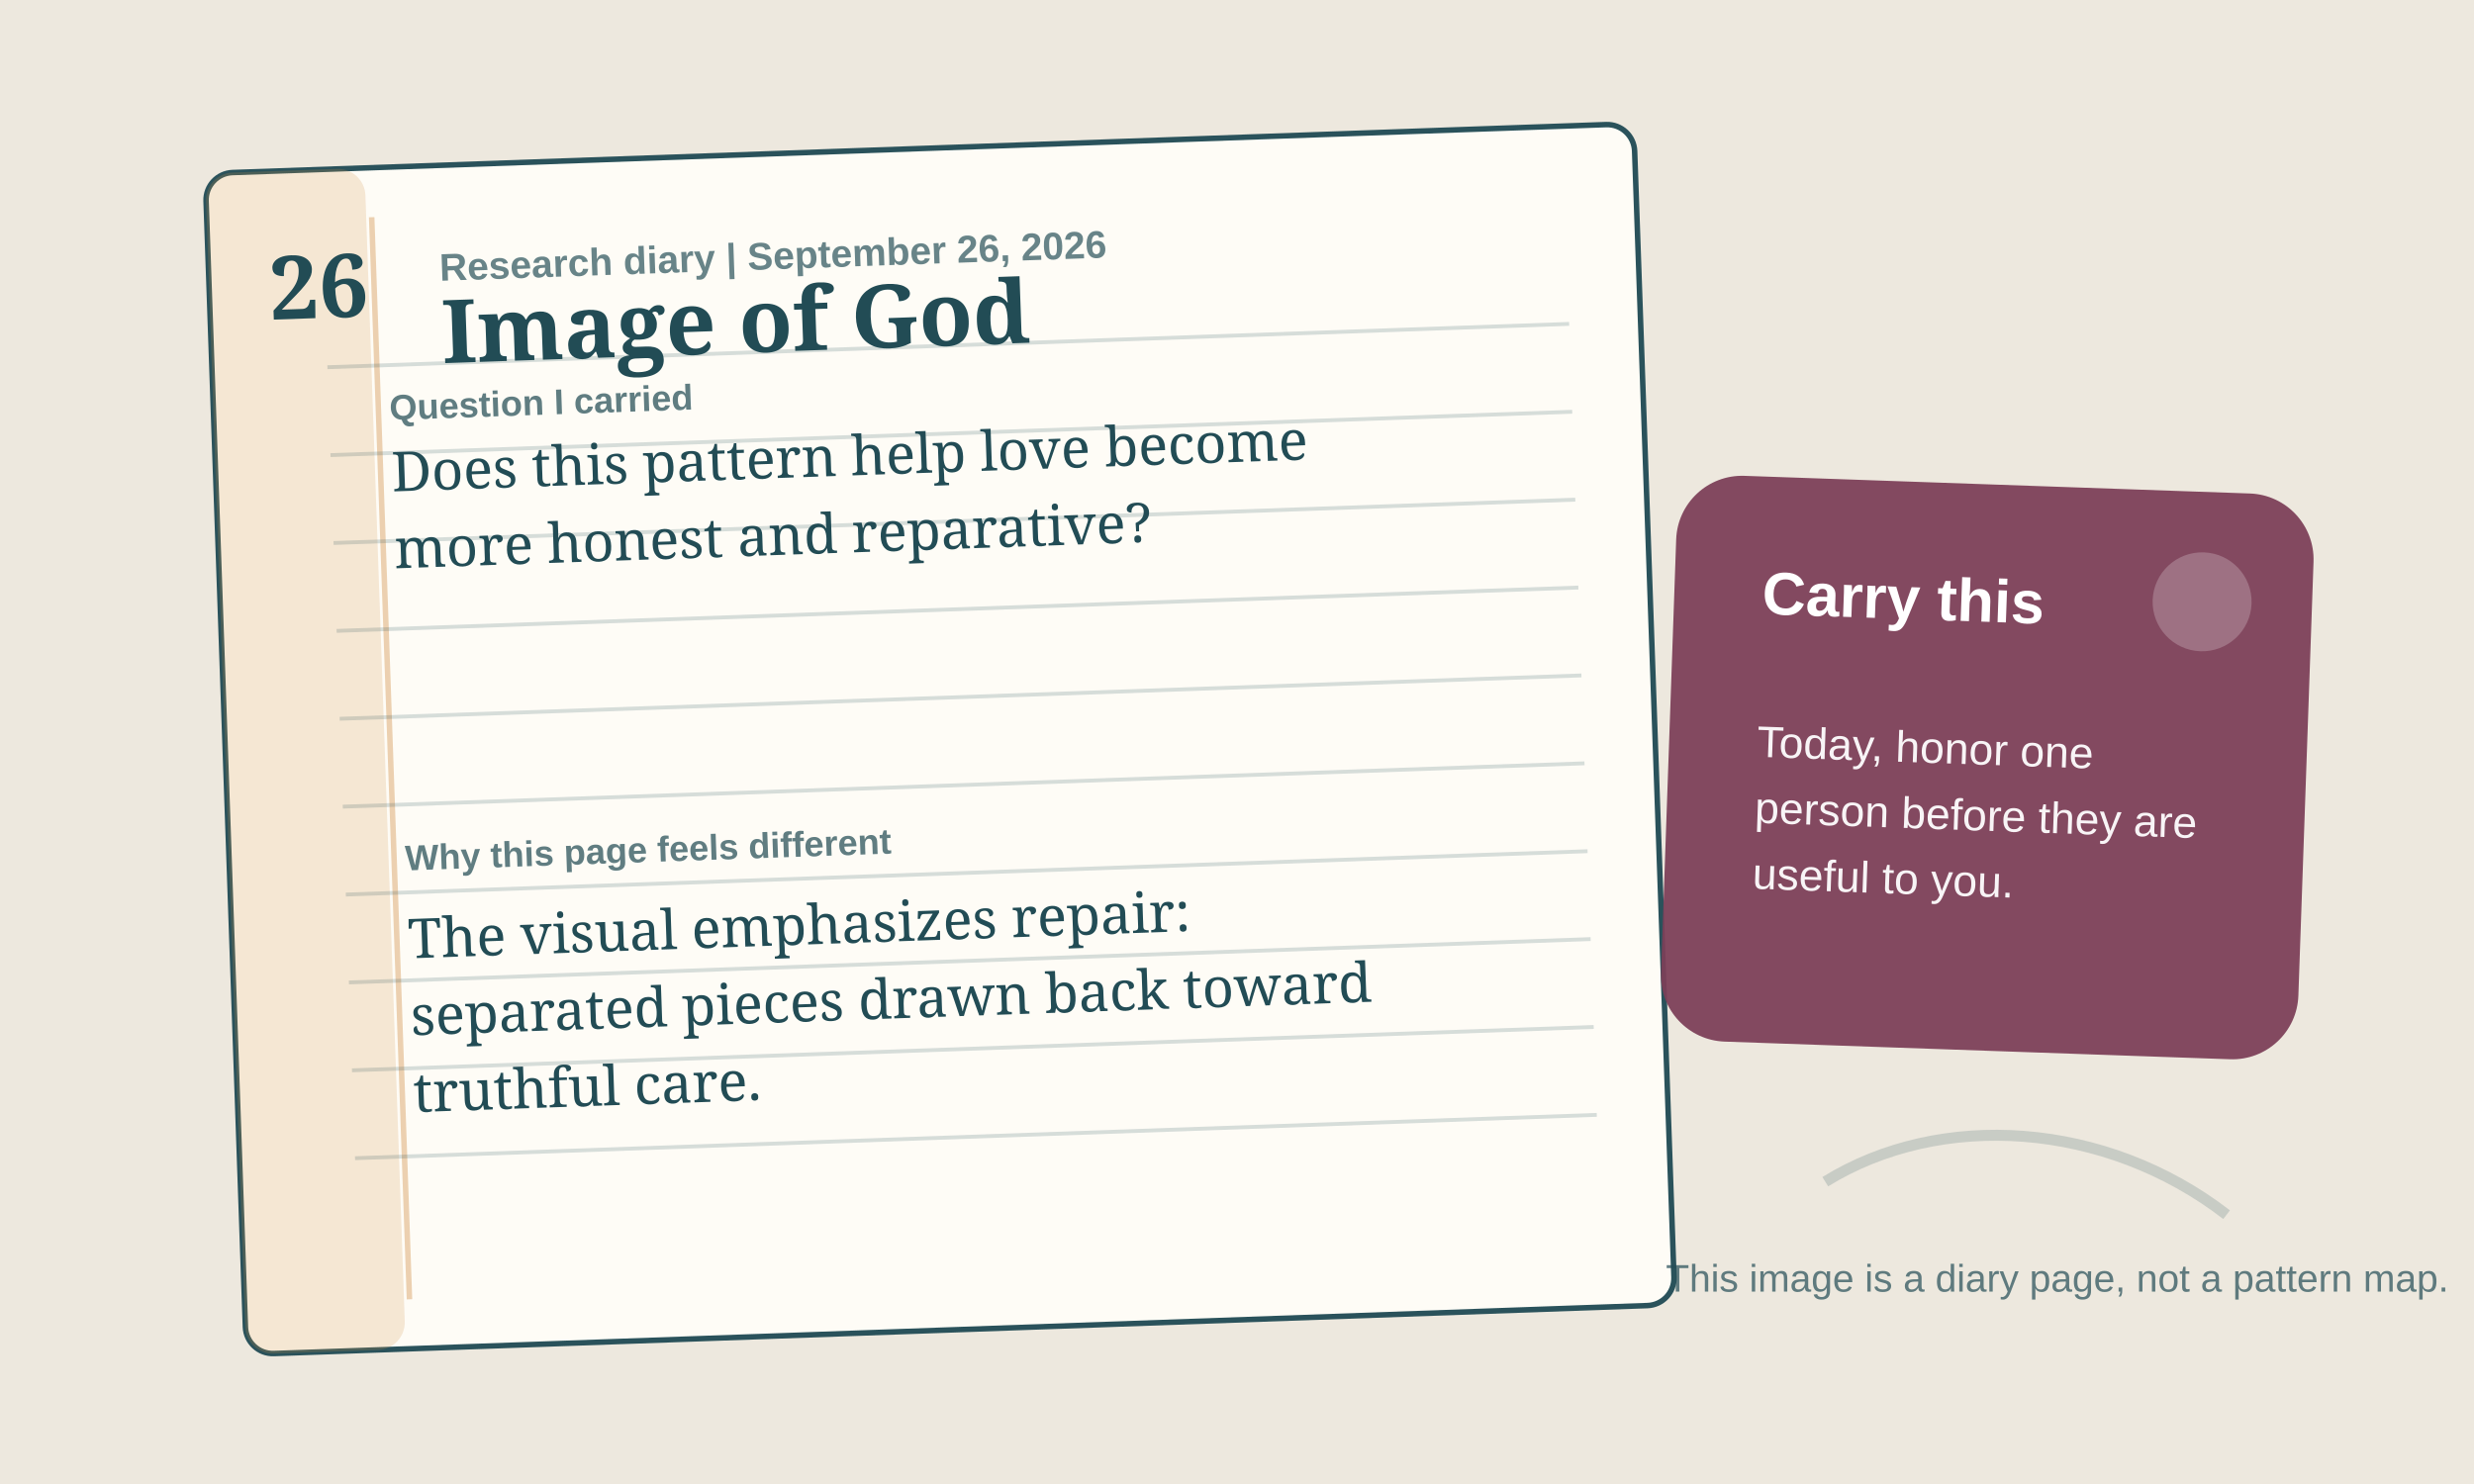
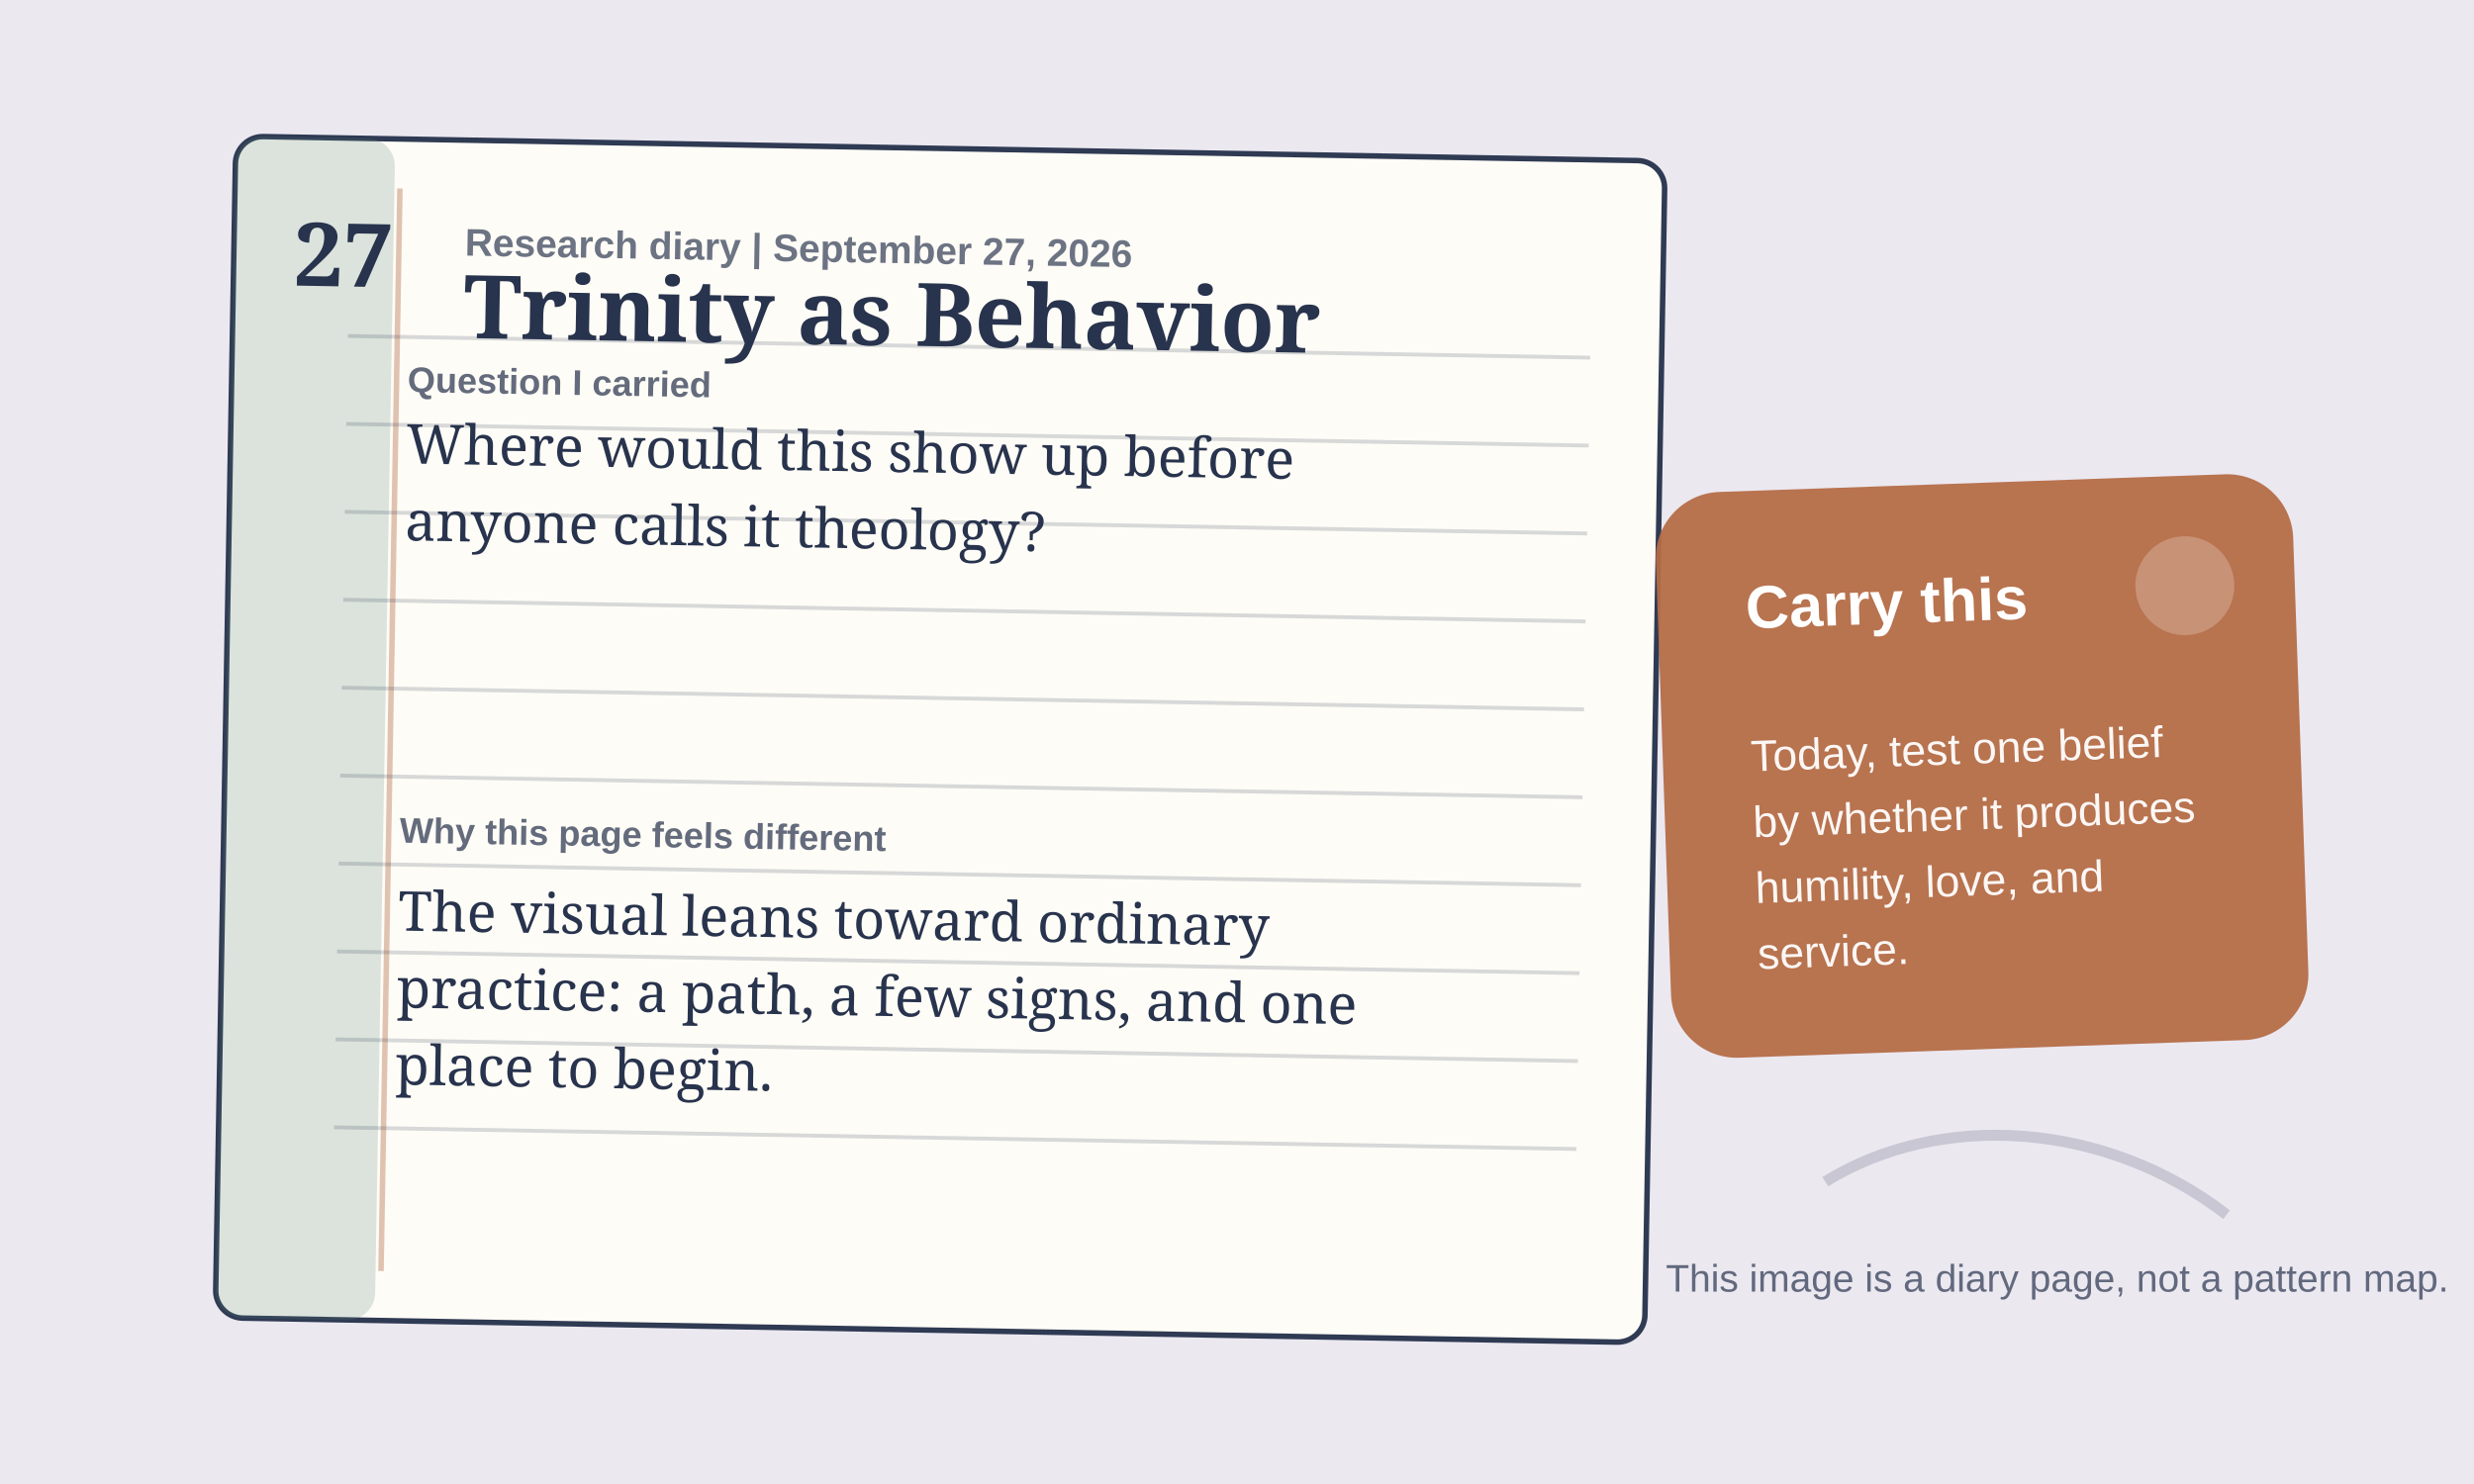
<svg xmlns="http://www.w3.org/2000/svg" width="900" height="540" viewBox="0 0 900 540" role="img" aria-labelledby="title desc">
  <style>
-     .eyebrow { font: 700 14px Arial, sans-serif; letter-spacing: 0; fill: #224c55; opacity: 0.68; }
-     .title { font: 700 32px Georgia, serif; letter-spacing: 0; fill: #224c55; }
-     .diary { font: 20px Georgia, serif; letter-spacing: 0; fill: #224c55; }
-     .label { font: 700 13px Arial, sans-serif; letter-spacing: 0; fill: #224c55; opacity: 0.72; }
+     .eyebrow { font: 700 14px Arial, sans-serif; letter-spacing: 0; fill: #28334d; opacity: 0.68; }
+     .title { font: 700 32px Georgia, serif; letter-spacing: 0; fill: #28334d; }
+     .diary { font: 20px Georgia, serif; letter-spacing: 0; fill: #28334d; }
+     .label { font: 700 13px Arial, sans-serif; letter-spacing: 0; fill: #28334d; opacity: 0.72; }
    .cardtitle { font: 700 22px Arial, sans-serif; letter-spacing: 0; fill: #ffffff; }
    .cardtext { font: 16px Arial, sans-serif; letter-spacing: 0; fill: #ffffff; opacity: 0.94; }
-     .small { font: 14px Arial, sans-serif; letter-spacing: 0; fill: #224c55; opacity: 0.70; }
+     .small { font: 14px Arial, sans-serif; letter-spacing: 0; fill: #28334d; opacity: 0.70; }
  </style>
-   <rect width="900" height="540" fill="#f7efe5" />
-   <rect x="0" y="0" width="900" height="540" fill="#224c55" opacity="0.05" />
-   <g transform="rotate(-2 340 270)">
-     <rect x="82" y="54" width="520" height="430" rx="10" fill="#fffdf7" stroke="#224c55" stroke-width="2" opacity="0.96" />
-     <rect x="82" y="54" width="58" height="430" rx="10" fill="#d18f46" opacity="0.20" />
-     <line x1="142" y1="72" x2="142" y2="466" stroke="#d18f46" stroke-width="2" opacity="0.40" />
-     <line x1="124" y1="126" x2="576" y2="126" stroke="#224c55" stroke-width="1.4" opacity="0.18" />
-     <line x1="124" y1="158" x2="576" y2="158" stroke="#224c55" stroke-width="1.4" opacity="0.18" />
-     <line x1="124" y1="190" x2="576" y2="190" stroke="#224c55" stroke-width="1.4" opacity="0.18" />
-     <line x1="124" y1="222" x2="576" y2="222" stroke="#224c55" stroke-width="1.4" opacity="0.18" />
-     <line x1="124" y1="254" x2="576" y2="254" stroke="#224c55" stroke-width="1.4" opacity="0.18" />
-     <line x1="124" y1="286" x2="576" y2="286" stroke="#224c55" stroke-width="1.4" opacity="0.18" />
-     <line x1="124" y1="318" x2="576" y2="318" stroke="#224c55" stroke-width="1.4" opacity="0.18" />
-     <line x1="124" y1="350" x2="576" y2="350" stroke="#224c55" stroke-width="1.4" opacity="0.18" />
-     <line x1="124" y1="382" x2="576" y2="382" stroke="#224c55" stroke-width="1.4" opacity="0.18" />
-     <line x1="124" y1="414" x2="576" y2="414" stroke="#224c55" stroke-width="1.4" opacity="0.18" />
-     <text x="166" y="96" class="eyebrow">Research diary | September 26, 2026</text>
-     <text x="166" y="126" class="title">Image of God</text>
+   <rect width="900" height="540" fill="#f4f1f8" />
+   <rect x="0" y="0" width="900" height="540" fill="#28334d" opacity="0.05" />
+   <g transform="rotate(1 340 270)">
+     <rect x="82" y="54" width="520" height="430" rx="10" fill="#fffdf7" stroke="#28334d" stroke-width="2" opacity="0.96" />
+     <rect x="82" y="54" width="58" height="430" rx="10" fill="#4f7d73" opacity="0.20" />
+     <line x1="142" y1="72" x2="142" y2="466" stroke="#b56b45" stroke-width="2" opacity="0.40" />
+     <line x1="124" y1="126" x2="576" y2="126" stroke="#28334d" stroke-width="1.4" opacity="0.18" />
+     <line x1="124" y1="158" x2="576" y2="158" stroke="#28334d" stroke-width="1.4" opacity="0.18" />
+     <line x1="124" y1="190" x2="576" y2="190" stroke="#28334d" stroke-width="1.4" opacity="0.18" />
+     <line x1="124" y1="222" x2="576" y2="222" stroke="#28334d" stroke-width="1.4" opacity="0.18" />
+     <line x1="124" y1="254" x2="576" y2="254" stroke="#28334d" stroke-width="1.4" opacity="0.18" />
+     <line x1="124" y1="286" x2="576" y2="286" stroke="#28334d" stroke-width="1.4" opacity="0.18" />
+     <line x1="124" y1="318" x2="576" y2="318" stroke="#28334d" stroke-width="1.4" opacity="0.18" />
+     <line x1="124" y1="350" x2="576" y2="350" stroke="#28334d" stroke-width="1.4" opacity="0.18" />
+     <line x1="124" y1="382" x2="576" y2="382" stroke="#28334d" stroke-width="1.4" opacity="0.18" />
+     <line x1="124" y1="414" x2="576" y2="414" stroke="#28334d" stroke-width="1.4" opacity="0.18" />
+     <text x="166" y="96" class="eyebrow">Research diary | September 27, 2026</text>
+     <text x="166" y="126" class="title">Trinity as Behavior</text>
    <text x="146" y="146" class="label">Question I carried</text>
-     <text x="104" y="108" class="title">26</text>
+     <text x="104" y="108" class="title">27</text>
  </g>
-   <g transform="rotate(-2 340 270)">
-     <text x="146" y="172" class="diary">Does this pattern help love become</text>
-     <text x="146" y="200" class="diary">more honest and reparative?</text>
+   <g transform="rotate(1 340 270)">
+     <text x="146" y="172" class="diary">Where would this show up before</text>
+     <text x="146" y="200" class="diary">anyone calls it theology?</text>
    <text x="146" y="310" class="label">Why this page feels different</text>
-     <text x="146" y="342" class="diary">The visual emphasizes repair:</text>
-     <text x="146" y="370" class="diary">separated pieces drawn back toward</text>
-     <text x="146" y="398" class="diary">truthful care.</text>
+     <text x="146" y="342" class="diary">The visual leans toward ordinary</text>
+     <text x="146" y="370" class="diary">practice: a path, a few signs, and one</text>
+     <text x="146" y="398" class="diary">place to begin.</text>
  </g>
-   <g transform="rotate(2 714 306)">
-     <rect x="606" y="176" width="232" height="206" rx="24" fill="#7c3f58" opacity="0.94" />
+   <g transform="rotate(-2 714 306)">
+     <rect x="606" y="176" width="232" height="206" rx="24" fill="#b56b45" opacity="0.94" />
    <circle cx="798" cy="216" r="18" fill="#ffffff" opacity="0.22" />
    <text x="638" y="226" class="cardtitle">Carry this</text>
-     <text x="638" y="278" class="cardtext">Today, honor one</text>
-     <text x="638" y="302" class="cardtext">person before they are</text>
-     <text x="638" y="326" class="cardtext">useful to you.</text>
+     <text x="638" y="278" class="cardtext">Today, test one belief</text>
+     <text x="638" y="302" class="cardtext">by whether it produces</text>
+     <text x="638" y="326" class="cardtext">humility, love, and</text>
+     <text x="638" y="350" class="cardtext">service.</text>
  </g>
-   <path d="M664 430 C706 404 766 408 810 442" fill="none" stroke="#224c55" stroke-width="4" opacity="0.18" />
+   <path d="M664 430 C706 404 766 408 810 442" fill="none" stroke="#28334d" stroke-width="4" opacity="0.18" />
  <text x="606" y="470" class="small">This image is a diary page, not a pattern map.</text>
</svg>
